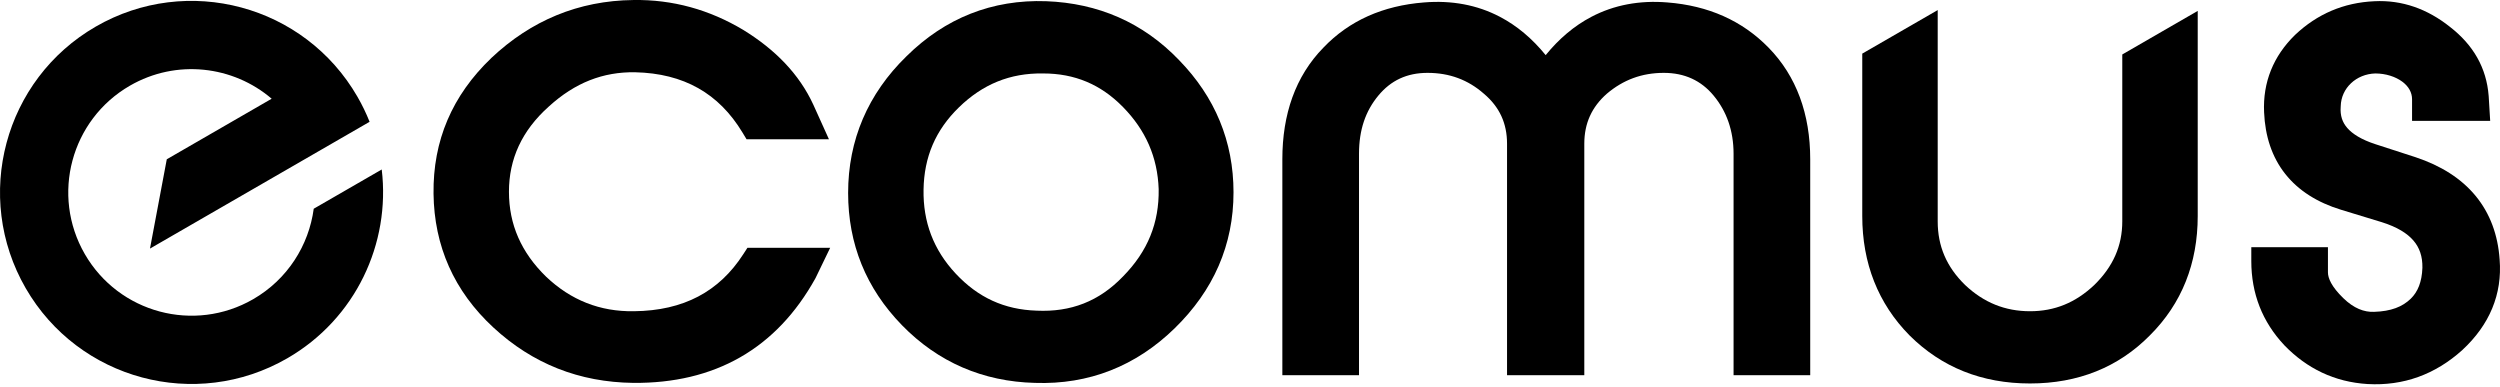
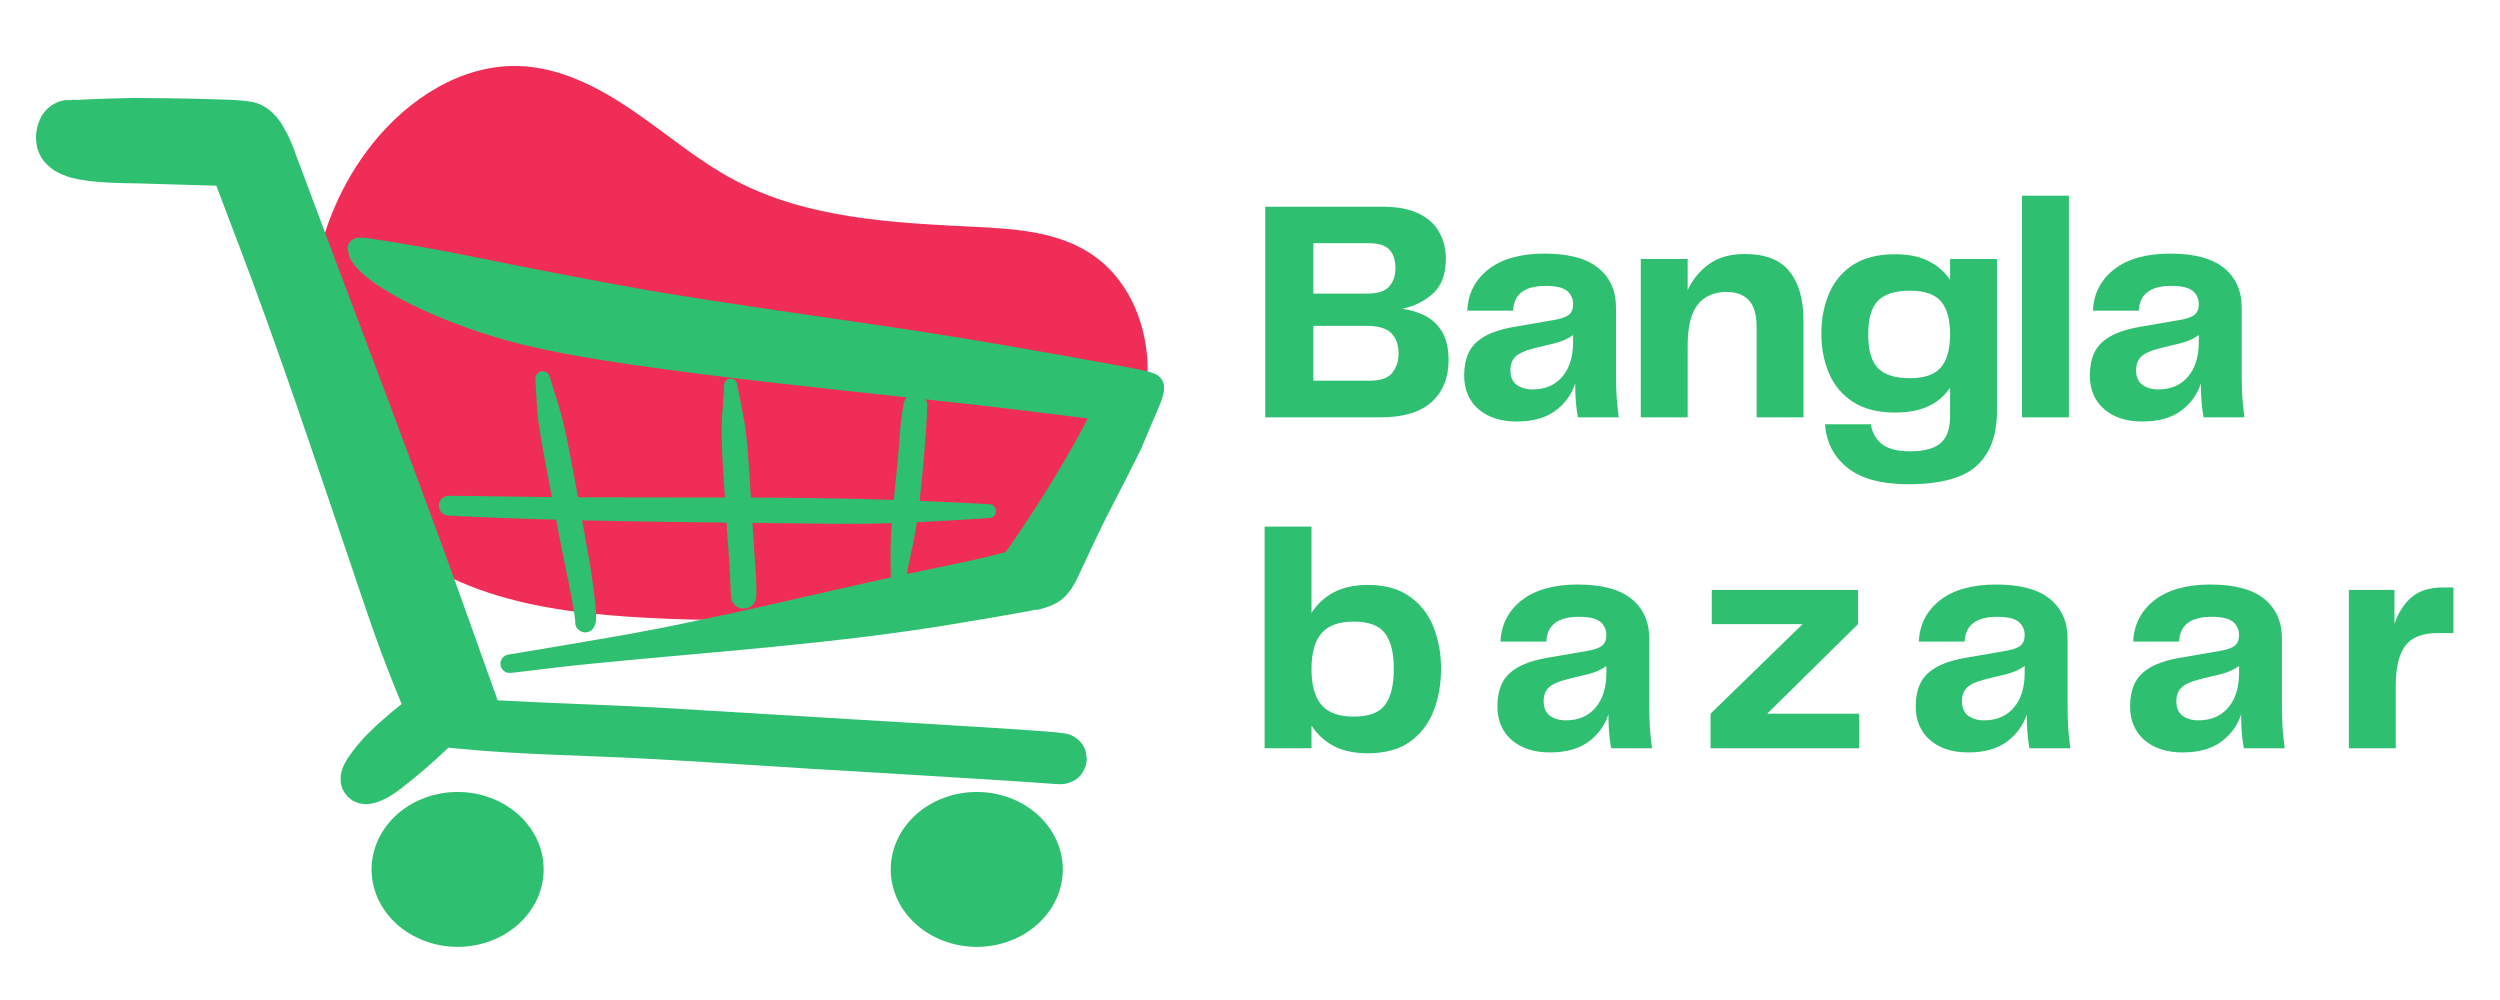
- <svg xmlns="http://www.w3.org/2000/svg" width="136" height="21" viewBox="0 0 136 21" fill="black">
-   <g>
-     <path fill-rule="evenodd" clip-rule="evenodd" d="M15.629 19.491C19.355 17.34 21.249 13.236 20.766 9.22L17.067 11.355C16.8 13.345 15.646 15.194 13.773 16.276C10.566 18.127 6.465 17.028 4.613 13.821C2.761 10.614 3.86 6.513 7.067 4.661C9.596 3.201 12.68 3.575 14.779 5.37L9.073 8.665L8.159 13.523L20.106 6.626C19.921 6.162 19.7 5.705 19.443 5.259C16.566 0.276 10.194 -1.431 5.211 1.446C0.228 4.323 -1.479 10.694 1.398 15.678C4.275 20.661 10.646 22.368 15.629 19.491Z" />
-     <path d="M115.452 2.963V12.044C115.452 13.375 114.95 14.507 113.928 15.504C112.905 16.47 111.771 16.931 110.432 16.931C109.087 16.931 107.922 16.467 106.902 15.504C105.888 14.515 105.411 13.386 105.411 12.044V0.548L101.307 2.917V11.753C101.307 14.318 102.168 16.51 103.875 18.242L103.878 18.245L103.881 18.248C105.623 19.98 107.814 20.861 110.432 20.861C113.046 20.861 115.24 19.981 116.952 18.245C118.695 16.511 119.556 14.317 119.556 11.753V0.593L115.452 2.963Z" />
-     <path d="M45.161 13.481L44.366 15.126L44.356 15.144C43.306 17.035 41.946 18.476 40.269 19.435C38.592 20.394 36.644 20.846 34.457 20.829L34.454 20.829C31.508 20.794 28.969 19.785 26.84 17.816C24.698 15.835 23.619 13.383 23.584 10.537C23.548 7.652 24.594 5.198 26.731 3.153L26.733 3.151L26.735 3.148C28.891 1.119 31.462 0.037 34.452 0.001C36.594 -0.033 38.594 0.526 40.436 1.629L40.44 1.632L40.444 1.634C42.166 2.695 43.478 4.025 44.249 5.705L44.25 5.707L45.094 7.575H40.612L40.387 7.203C39.103 5.081 37.2 3.991 34.547 3.931C32.814 3.903 31.283 4.494 29.86 5.791L29.857 5.794L29.854 5.796C28.383 7.112 27.687 8.654 27.687 10.431C27.687 12.217 28.357 13.736 29.709 15.053C31.055 16.333 32.645 16.96 34.484 16.931L34.486 16.931L34.488 16.931C37.191 16.902 39.124 15.859 40.431 13.834L40.66 13.481H45.161Z" />
-     <path fill-rule="evenodd" clip-rule="evenodd" d="M56.915 0.066C59.73 0.171 62.177 1.22 64.142 3.271C66.097 5.279 67.103 7.688 67.103 10.463C67.103 13.316 66.021 15.796 63.894 17.867C61.795 19.91 59.238 20.932 56.298 20.829C53.477 20.758 51.031 19.706 49.067 17.691C47.106 15.678 46.138 13.265 46.138 10.496C46.138 7.618 47.214 5.106 49.311 3.063C51.412 0.984 53.973 -0.038 56.915 0.066ZM56.387 16.899L56.392 16.9C58.254 16.986 59.788 16.395 61.089 15.042L61.092 15.039L61.095 15.036C62.444 13.664 63.061 12.117 63.032 10.289C62.971 8.546 62.322 7.079 61.094 5.826C59.88 4.586 58.459 3.996 56.753 3.996H56.746L56.74 3.996C54.942 3.967 53.452 4.588 52.167 5.838C50.889 7.082 50.271 8.538 50.241 10.315C50.211 12.065 50.774 13.585 51.993 14.888C53.215 16.194 54.643 16.842 56.382 16.899L56.387 16.899Z" />
-     <path d="M98.476 20.41H94.306V8.367C94.306 7.106 93.927 6.052 93.219 5.198C92.543 4.382 91.642 3.964 90.511 3.964C89.314 3.964 88.303 4.345 87.415 5.096C86.591 5.82 86.186 6.71 86.186 7.819V20.41H81.983V7.819C81.983 6.71 81.579 5.823 80.726 5.1L80.721 5.096L80.716 5.092C79.867 4.347 78.859 3.964 77.658 3.964C76.534 3.964 75.663 4.377 74.983 5.198C74.282 6.044 73.93 7.063 73.93 8.367V20.41H69.76V8.658C69.76 6.224 70.467 4.152 71.991 2.594C73.397 1.119 75.24 0.308 77.462 0.133C78.971 0.009 80.357 0.265 81.595 0.914C82.533 1.405 83.361 2.108 84.085 2.999C84.809 2.108 85.636 1.405 86.574 0.914C87.812 0.265 89.199 0.009 90.708 0.133C92.933 0.308 94.772 1.121 96.208 2.59C97.729 4.143 98.476 6.213 98.476 8.658V20.41Z" />
-     <path d="M126.64 13.448V14.817C126.64 15.133 126.834 15.595 127.473 16.217C128.05 16.779 128.612 16.986 129.144 16.964L129.148 16.964L129.152 16.964C130.072 16.936 130.691 16.691 131.145 16.25C131.53 15.875 131.75 15.34 131.779 14.57C131.791 13.941 131.617 13.466 131.293 13.088C130.957 12.696 130.408 12.349 129.571 12.087L129.568 12.086L127.354 11.411C126.076 11.02 125.042 10.378 124.317 9.461C123.592 8.544 123.222 7.409 123.167 6.11C123.091 4.477 123.673 3.047 124.851 1.9L124.856 1.895L124.86 1.891C126.051 0.768 127.487 0.14 129.173 0.067C130.679 -0.008 132.054 0.488 133.274 1.459C134.554 2.45 135.267 3.701 135.383 5.215L135.384 5.221L135.466 6.576H131.216V5.401C131.216 5.033 131.034 4.701 130.679 4.439C130.316 4.172 129.793 3.998 129.219 3.996C128.181 4.024 127.359 4.791 127.336 5.773L127.335 5.792L127.334 5.811C127.298 6.289 127.425 6.655 127.691 6.961C127.973 7.286 128.459 7.596 129.223 7.844L131.413 8.554L131.415 8.555C132.781 9.01 133.886 9.702 134.672 10.655C135.46 11.611 135.887 12.779 135.98 14.117C136.131 16.005 135.431 17.672 133.951 19.041L133.948 19.044L133.944 19.048C132.472 20.373 130.744 21.001 128.801 20.892L128.799 20.892L128.797 20.892C126.996 20.782 125.491 20.044 124.272 18.786L124.268 18.782L124.264 18.777C123.068 17.504 122.471 15.966 122.471 14.204V13.448H126.64Z" />
+ <svg xmlns="http://www.w3.org/2000/svg" width="250" zoomAndPan="magnify" viewBox="0 0 187.5 75" height="100" preserveAspectRatio="xMidYMid meet" version="1.0">
+   <defs>
+     <g />
+   </defs>
+   <path fill="#ef2d56" d="M 24.395 31.125 C 22.086 24.352 23.449 16.445 27.895 10.832 C 30.578 7.445 34.605 4.809 38.926 4.953 C 42.016 5.055 44.891 6.539 47.441 8.281 C 49.992 10.023 52.355 12.059 55.086 13.508 C 60.531 16.398 66.926 16.711 73.086 17.012 C 76.051 17.156 79.164 17.355 81.676 18.941 C 85.684 21.473 86.973 27.086 85.457 31.578 C 83.938 36.07 80.168 39.492 76.008 41.762 C 67.738 46.273 57.898 46.852 48.492 46.336 C 44.484 46.117 40.449 45.707 36.633 44.453 C 32.82 43.195 29.215 41.031 26.809 37.816 C 24.398 34.605 23.332 30.266 24.398 31.125 Z M 24.395 31.125 " fill-opacity="1" fill-rule="nonzero" />
+   <path fill="#2fbf71" d="M 40.375 31.594 C 40.383 31.641 40.391 31.707 40.398 31.754 C 40.391 31.699 40.383 31.645 40.375 31.594 Z M 40.375 31.594 " fill-opacity="1" fill-rule="nonzero" />
+   <path fill="#2fbf71" d="M 87.016 28.309 C 86.738 28.027 86.348 27.926 85.977 27.836 C 85.48 27.719 84.977 27.621 84.473 27.527 C 83.246 27.309 82.023 27.074 80.793 26.855 C 76.602 26.109 72.41 25.371 68.199 24.734 C 61.695 23.754 55.172 22.879 48.684 21.785 C 45.293 21.184 41.906 20.539 38.527 19.867 C 35.977 19.367 33.434 18.816 30.867 18.391 C 30.035 18.246 29.207 18.102 28.371 17.984 C 27.836 17.91 27.293 17.77 26.75 17.844 C 26.465 17.898 26.188 18.102 26.109 18.395 C 26.074 18.496 26.074 18.605 26.094 18.711 C 26.113 18.816 26.137 18.926 26.152 19.035 C 26.156 19.074 26.164 19.113 26.172 19.156 C 26.875 21.367 33.445 24.457 39.316 25.875 C 41.875 26.492 44.473 26.918 47.078 27.309 C 54.031 28.324 61.023 29.043 68.008 29.801 C 67.918 29.895 67.848 30.02 67.797 30.172 C 67.48 31.629 67.484 33.199 67.262 35.223 C 67.191 35.98 67.109 36.738 67.035 37.496 C 66.367 37.473 65.699 37.453 65.031 37.434 C 62.125 37.359 59.219 37.328 56.316 37.316 C 56.18 35.094 56.055 32.777 55.758 31.211 C 55.766 31.281 55.777 31.355 55.785 31.426 C 55.66 30.613 55.574 30.348 55.484 29.855 C 55.43 29.598 55.387 29.344 55.328 29.09 C 55.328 29.078 55.328 29.07 55.324 29.062 C 55.312 28.988 55.301 28.914 55.289 28.84 C 55.289 28.816 55.285 28.789 55.277 28.766 C 55.281 28.77 55.281 28.773 55.281 28.777 C 55.281 28.773 55.281 28.77 55.277 28.766 C 55.258 28.676 55.215 28.594 55.148 28.531 C 55.023 28.402 54.836 28.363 54.664 28.402 C 54.281 28.516 54.285 28.883 54.293 29.215 C 54.297 29.168 54.305 29.121 54.312 29.074 C 54.273 29.301 54.273 29.535 54.254 29.762 C 54.242 29.949 54.227 30.133 54.219 30.32 C 54.227 30.258 54.234 30.199 54.242 30.141 C 53.996 32.301 54.195 34.48 54.324 36.645 C 54.336 36.867 54.352 37.09 54.367 37.309 C 50.695 37.301 47.023 37.316 43.352 37.297 C 43.086 35.832 42.812 34.367 42.516 32.91 C 42.281 31.676 41.938 30.473 41.543 29.281 C 41.449 28.977 41.355 28.668 41.262 28.363 C 41.254 28.332 41.23 28.27 41.211 28.219 C 41.219 28.23 41.223 28.246 41.23 28.266 C 41.219 28.188 41.184 28.121 41.133 28.062 C 41.055 27.945 40.914 27.863 40.773 27.855 C 40.508 27.805 40.242 27.996 40.172 28.25 C 40.148 28.305 40.152 28.395 40.156 28.461 C 40.168 28.754 40.191 29.051 40.207 29.344 C 40.281 30.496 40.266 30.719 40.371 31.539 C 40.367 31.531 40.367 31.527 40.367 31.527 C 40.367 31.539 40.371 31.551 40.371 31.566 C 40.375 31.574 40.375 31.582 40.375 31.594 C 40.375 31.586 40.375 31.582 40.375 31.574 C 40.613 33.312 40.977 35.031 41.293 36.758 C 41.324 36.934 41.359 37.109 41.391 37.281 C 40.871 37.277 40.348 37.273 39.828 37.266 C 38.367 37.25 36.91 37.223 35.449 37.199 C 34.965 37.191 34.484 37.191 34 37.188 C 33.789 37.195 33.559 37.148 33.363 37.25 C 32.629 37.539 32.84 38.668 33.648 38.672 C 36.336 38.809 39.023 38.906 41.711 38.977 C 42.012 40.559 42.32 42.141 42.652 43.715 C 42.82 44.52 42.961 45.332 43.09 46.148 C 43.094 46.191 43.102 46.258 43.105 46.301 C 43.113 46.395 43.129 46.484 43.145 46.578 L 43.145 46.582 C 43.051 47.227 43.863 47.742 44.418 47.211 C 44.539 47.082 44.609 46.945 44.652 46.781 C 44.66 46.742 44.664 46.703 44.672 46.668 C 44.668 46.688 44.664 46.707 44.66 46.73 C 44.695 46.652 44.691 46.57 44.695 46.488 C 44.699 46.441 44.707 46.395 44.711 46.348 C 44.699 46.418 44.691 46.488 44.68 46.559 C 44.758 46.125 44.676 45.672 44.641 45.238 C 44.508 43.898 44.293 42.57 44.059 41.25 C 43.922 40.508 43.793 39.77 43.66 39.027 C 47.27 39.109 50.879 39.156 54.492 39.195 C 54.617 41.027 54.75 42.863 54.824 44.699 C 54.863 45.949 56.676 45.957 56.727 44.699 C 56.762 43.695 56.652 42.699 56.594 41.699 C 56.543 40.871 56.488 40.043 56.434 39.215 C 58.426 39.234 60.414 39.258 62.402 39.281 C 63.895 39.301 65.391 39.281 66.883 39.234 C 66.82 40.105 66.781 40.98 66.793 41.855 C 66.797 42.34 66.805 42.824 66.809 43.309 C 66.383 43.398 65.961 43.492 65.539 43.586 C 61.168 44.543 56.824 45.617 52.441 46.508 C 48.172 47.449 43.852 48.125 39.547 48.859 C 39.184 48.93 38.82 48.98 38.453 49.039 C 38.258 49.074 38.047 49.078 37.875 49.184 C 37.648 49.328 37.484 49.602 37.543 49.875 C 37.562 50.141 37.781 50.379 38.039 50.449 C 38.246 50.496 38.449 50.453 38.656 50.43 C 39.258 50.359 39.863 50.285 40.465 50.215 C 40.867 50.168 41.25 50.121 41.629 50.074 C 42.207 50.008 42.785 49.941 43.363 49.875 C 53.043 48.898 62.781 48.312 72.383 46.66 C 73.875 46.418 75.359 46.152 76.848 45.891 L 76.602 45.926 C 76.926 45.879 77.254 45.82 77.574 45.746 C 77.844 45.762 78.113 45.656 78.371 45.586 C 78.762 45.453 79.164 45.309 79.496 45.055 C 80.348 44.465 80.754 43.469 81.18 42.559 C 81.953 40.879 82.746 39.207 83.605 37.566 C 84.164 36.496 84.711 35.418 85.25 34.336 C 85.387 34.004 85.609 33.691 85.715 33.344 C 85.832 33.066 85.953 32.789 86.07 32.508 C 86.168 32.273 86.266 32.039 86.363 31.805 C 86.363 31.797 86.367 31.789 86.375 31.777 C 86.52 31.457 86.727 30.988 87.059 30.168 C 87.129 29.977 87.199 29.789 87.238 29.594 L 87.234 29.609 C 87.348 29.168 87.359 28.656 87.012 28.309 Z M 80.512 33.375 C 79.094 35.895 77.543 38.336 75.91 40.719 C 75.754 40.945 75.594 41.168 75.434 41.395 C 74.035 41.793 72.609 42.086 71.184 42.387 C 70.125 42.609 69.062 42.828 68.004 43.055 C 68.012 43 68.02 42.945 68.027 42.891 C 68.02 42.941 68.012 42.996 68.004 43.051 C 68.008 43.043 68.008 43.035 68.012 43.027 C 68.148 42.234 68.348 41.449 68.504 40.656 C 68.652 39.84 68.715 39.492 68.762 39.164 C 70.418 39.09 72.074 38.992 73.73 38.883 C 73.84 38.875 73.949 38.867 74.059 38.859 C 74.078 38.859 74.094 38.859 74.113 38.855 C 74.125 38.855 74.133 38.855 74.145 38.852 C 74.297 38.859 74.445 38.809 74.551 38.699 C 74.867 38.391 74.637 37.805 74.184 37.816 C 72.449 37.719 70.711 37.637 68.973 37.566 C 69.223 35.395 69.508 31.859 69.543 30.543 C 69.57 30.309 69.52 30.109 69.426 29.953 C 69.57 29.969 69.715 29.984 69.859 30 C 73.629 30.391 78.094 30.949 81.586 31.383 C 81.234 32.051 80.883 32.719 80.512 33.379 Z M 80.512 33.375 " fill-opacity="1" fill-rule="nonzero" />
+   <path fill="#2fbf71" d="M 81.438 56.387 C 81.23 55.605 80.48 55.023 79.676 54.988 C 79.324 54.934 78.969 54.895 78.609 54.871 C 76.758 54.734 74.906 54.613 73.055 54.5 C 65.09 54.027 57.129 53.527 49.168 53.059 C 45.219 52.852 41.27 52.742 37.324 52.523 C 35.754 48.129 33.398 41.477 31.434 36.242 C 28.531 28.379 25.516 20.555 22.602 12.695 C 22.465 12.336 22.332 11.973 22.195 11.613 C 21.992 11.008 21.746 10.418 21.445 9.852 C 21.375 9.715 21.398 9.777 21.438 9.875 C 20.977 8.859 20.141 7.953 19.043 7.668 C 17.969 7.461 16.867 7.48 15.777 7.438 C 13.859 7.379 11.938 7.355 10.016 7.348 C 8.828 7.371 7.641 7.402 6.453 7.457 C 6.223 7.469 5.996 7.48 5.766 7.5 C 5.699 7.492 5.633 7.488 5.566 7.48 C 5.465 7.477 5.367 7.488 5.273 7.512 C 5.203 7.508 5.137 7.504 5.066 7.508 C 4.719 7.492 4.363 7.625 4.055 7.793 C 4.004 7.816 3.953 7.844 3.906 7.875 C 3.582 8.082 3.352 8.355 3.133 8.672 C 3 8.941 2.875 9.219 2.797 9.512 C 2.742 9.781 2.699 10.062 2.688 10.34 C 2.703 10.57 2.746 10.812 2.781 11.047 C 2.859 11.324 2.973 11.602 3.121 11.848 C 3.367 12.23 3.699 12.531 4.07 12.785 C 4.473 13.035 4.926 13.203 5.379 13.34 C 7.027 13.73 8.742 13.723 10.43 13.758 C 12.359 13.824 14.293 13.863 16.223 13.926 C 16.785 15.402 17.348 16.875 17.902 18.352 C 20.887 26.184 23.523 34.141 26.223 42.074 C 27.23 45.047 28.203 48.035 29.375 50.949 C 29.32 50.816 29.266 50.684 29.211 50.555 C 29.52 51.301 29.812 52.055 30.121 52.805 C 29.691 53.141 29.27 53.484 28.859 53.844 C 28.973 53.758 29.086 53.668 29.203 53.582 C 28.551 54.074 27.957 54.664 27.379 55.242 C 26.922 55.73 26.504 56.25 26.125 56.801 C 25.887 57.145 25.695 57.535 25.598 57.941 C 25.492 58.453 25.539 58.953 25.812 59.406 C 25.906 59.523 25.984 59.652 26.086 59.758 C 26.215 59.867 26.348 59.98 26.488 60.07 C 26.633 60.129 26.773 60.191 26.918 60.246 C 27.094 60.281 27.273 60.301 27.449 60.32 C 28.422 60.27 29.285 59.742 30.035 59.168 C 31.242 58.254 32.383 57.254 33.484 56.215 C 33.535 56.168 33.586 56.121 33.641 56.07 C 33.871 56.102 34.102 56.125 34.336 56.145 C 39.25 56.625 44.191 56.652 49.117 56.938 C 53.051 57.148 56.98 57.426 60.914 57.664 C 65.391 57.934 69.871 58.191 74.344 58.477 C 75.785 58.566 77.223 58.66 78.66 58.766 C 79.215 58.793 79.824 58.91 80.332 58.641 C 81.043 58.402 81.508 57.633 81.508 56.898 C 81.484 56.727 81.461 56.559 81.438 56.391 Z M 81.438 56.387 " fill-opacity="1" fill-rule="nonzero" />
+   <path fill="#2fbf71" d="M 40.773 65.207 C 40.773 65.586 40.734 65.965 40.652 66.34 C 40.57 66.715 40.445 67.078 40.285 67.43 C 40.121 67.781 39.922 68.117 39.688 68.434 C 39.453 68.75 39.184 69.043 38.887 69.312 C 38.586 69.582 38.258 69.824 37.906 70.035 C 37.555 70.246 37.184 70.426 36.793 70.57 C 36.398 70.719 35.996 70.828 35.582 70.902 C 35.164 70.977 34.746 71.016 34.32 71.016 C 33.898 71.016 33.477 70.977 33.062 70.902 C 32.648 70.828 32.242 70.719 31.852 70.57 C 31.461 70.426 31.09 70.246 30.738 70.035 C 30.383 69.824 30.059 69.582 29.758 69.312 C 29.457 69.043 29.191 68.75 28.957 68.434 C 28.719 68.117 28.523 67.781 28.359 67.43 C 28.199 67.078 28.074 66.715 27.992 66.34 C 27.91 65.965 27.867 65.586 27.867 65.207 C 27.867 64.824 27.91 64.445 27.992 64.074 C 28.074 63.699 28.199 63.336 28.359 62.984 C 28.523 62.633 28.719 62.297 28.957 61.98 C 29.191 61.664 29.457 61.367 29.758 61.098 C 30.059 60.828 30.383 60.59 30.738 60.375 C 31.09 60.164 31.461 59.984 31.852 59.84 C 32.242 59.695 32.648 59.582 33.062 59.508 C 33.477 59.434 33.898 59.398 34.32 59.398 C 34.746 59.398 35.164 59.434 35.582 59.508 C 35.996 59.582 36.398 59.695 36.793 59.84 C 37.184 59.984 37.555 60.164 37.906 60.375 C 38.258 60.59 38.586 60.828 38.887 61.098 C 39.184 61.367 39.453 61.664 39.688 61.98 C 39.922 62.297 40.121 62.633 40.285 62.984 C 40.445 63.336 40.57 63.699 40.652 64.074 C 40.734 64.445 40.773 64.824 40.773 65.207 Z M 40.773 65.207 " fill-opacity="1" fill-rule="nonzero" />
+   <path fill="#2fbf71" d="M 79.711 65.207 C 79.711 65.586 79.668 65.965 79.586 66.34 C 79.504 66.715 79.383 67.078 79.219 67.43 C 79.059 67.781 78.859 68.117 78.625 68.434 C 78.387 68.75 78.121 69.043 77.82 69.312 C 77.52 69.582 77.195 69.824 76.844 70.035 C 76.492 70.246 76.117 70.426 75.727 70.57 C 75.336 70.719 74.934 70.828 74.516 70.902 C 74.102 70.977 73.68 71.016 73.258 71.016 C 72.832 71.016 72.414 70.977 72 70.902 C 71.582 70.828 71.18 70.719 70.789 70.57 C 70.395 70.426 70.023 70.246 69.672 70.035 C 69.32 69.824 68.992 69.582 68.695 69.312 C 68.395 69.043 68.129 68.75 67.891 68.434 C 67.656 68.117 67.457 67.781 67.297 67.43 C 67.133 67.078 67.012 66.715 66.93 66.34 C 66.844 65.965 66.805 65.586 66.805 65.207 C 66.805 64.824 66.844 64.445 66.93 64.074 C 67.012 63.699 67.133 63.336 67.297 62.984 C 67.457 62.633 67.656 62.297 67.891 61.98 C 68.129 61.664 68.395 61.367 68.695 61.098 C 68.992 60.828 69.32 60.59 69.672 60.375 C 70.023 60.164 70.395 59.984 70.789 59.84 C 71.18 59.695 71.582 59.582 72 59.508 C 72.414 59.434 72.832 59.398 73.258 59.398 C 73.68 59.398 74.102 59.434 74.516 59.508 C 74.934 59.582 75.336 59.695 75.727 59.84 C 76.117 59.984 76.492 60.164 76.844 60.375 C 77.195 60.59 77.52 60.828 77.82 61.098 C 78.121 61.367 78.387 61.664 78.625 61.98 C 78.859 62.297 79.059 62.633 79.219 62.984 C 79.383 63.336 79.504 63.699 79.586 64.074 C 79.668 64.445 79.711 64.824 79.711 65.207 Z M 79.711 65.207 " fill-opacity="1" fill-rule="nonzero" />
+   <g fill="#2fbf71" fill-opacity="1">
+     <g transform="translate(93.51824, 31.30148)">
+       <g>
+         <path d="M 11.656 -8.141 C 12.32 -8.047 12.914 -7.859 13.438 -7.578 C 13.957 -7.297 14.367 -6.891 14.672 -6.359 C 14.973 -5.828 15.125 -5.141 15.125 -4.297 C 15.125 -2.961 14.695 -1.91 13.844 -1.141 C 12.988 -0.379 11.711 0 10.016 0 L 1.375 0 L 1.375 -15.797 L 10.188 -15.797 C 11.312 -15.797 12.223 -15.617 12.922 -15.266 C 13.617 -14.922 14.125 -14.453 14.438 -13.859 C 14.758 -13.266 14.922 -12.613 14.922 -11.906 C 14.922 -10.75 14.602 -9.879 13.969 -9.297 C 13.332 -8.723 12.562 -8.336 11.656 -8.141 Z M 9.125 -13.062 L 4.984 -13.062 L 4.984 -9.281 L 9 -9.281 C 9.789 -9.281 10.344 -9.453 10.656 -9.797 C 10.977 -10.148 11.141 -10.613 11.141 -11.188 C 11.141 -11.789 10.988 -12.254 10.688 -12.578 C 10.383 -12.898 9.863 -13.062 9.125 -13.062 Z M 9.219 -2.75 C 10.02 -2.75 10.578 -2.941 10.891 -3.328 C 11.211 -3.723 11.375 -4.211 11.375 -4.797 C 11.375 -5.43 11.195 -5.93 10.844 -6.297 C 10.488 -6.672 9.875 -6.859 9 -6.859 L 4.984 -6.859 L 4.984 -2.75 Z M 9.219 -2.75 " />
+       </g>
+     </g>
+   </g>
+   <g fill="#2fbf71" fill-opacity="1">
+     <g transform="translate(108.7645, 31.30148)">
+       <g>
+         <path d="M 4.984 0.312 C 3.785 0.312 2.828 0 2.109 -0.625 C 1.398 -1.25 1.047 -2.094 1.047 -3.156 C 1.047 -3.789 1.156 -4.348 1.375 -4.828 C 1.594 -5.316 1.988 -5.727 2.562 -6.062 C 3.133 -6.395 3.926 -6.645 4.938 -6.812 L 7.75 -7.297 C 8.301 -7.391 8.68 -7.52 8.891 -7.688 C 9.109 -7.863 9.219 -8.129 9.219 -8.484 C 9.219 -8.891 9.07 -9.219 8.781 -9.469 C 8.488 -9.727 7.945 -9.859 7.156 -9.859 C 5.582 -9.859 4.77 -9.238 4.719 -8 L 1.281 -8 C 1.332 -9.27 1.859 -10.301 2.859 -11.094 C 3.867 -11.883 5.273 -12.281 7.078 -12.281 C 8.879 -12.281 10.223 -11.922 11.109 -11.203 C 11.992 -10.484 12.438 -9.488 12.438 -8.219 L 12.438 -3.094 C 12.438 -2.531 12.453 -2 12.484 -1.5 C 12.523 -1.008 12.578 -0.508 12.641 0 L 9.578 0 C 9.504 -0.395 9.453 -0.797 9.422 -1.203 C 9.391 -1.609 9.375 -2.055 9.375 -2.547 C 9.113 -1.723 8.617 -1.039 7.891 -0.5 C 7.172 0.039 6.203 0.312 4.984 0.312 Z M 6.172 -2.094 C 7.109 -2.094 7.848 -2.406 8.391 -3.031 C 8.941 -3.664 9.219 -4.539 9.219 -5.656 L 9.219 -6.172 C 8.914 -5.961 8.602 -5.801 8.281 -5.688 C 7.969 -5.582 7.629 -5.492 7.266 -5.422 L 6.266 -5.172 C 5.629 -5.016 5.176 -4.812 4.906 -4.562 C 4.645 -4.32 4.516 -3.973 4.516 -3.516 C 4.516 -3.035 4.672 -2.676 4.984 -2.438 C 5.305 -2.207 5.703 -2.094 6.172 -2.094 Z M 6.172 -2.094 " />
+       </g>
+     </g>
+   </g>
+   <g fill="#2fbf71" fill-opacity="1">
+     <g transform="translate(121.6835, 31.30148)">
+       <g>
+         <path d="M 9.172 -12.25 C 10.723 -12.25 11.844 -11.812 12.531 -10.938 C 13.227 -10.062 13.578 -8.848 13.578 -7.297 L 13.578 0 L 10.062 0 L 10.062 -6.75 C 10.062 -7.695 9.867 -8.375 9.484 -8.781 C 9.098 -9.195 8.539 -9.406 7.812 -9.406 C 6.875 -9.406 6.148 -9.086 5.641 -8.453 C 5.141 -7.816 4.891 -6.797 4.891 -5.391 L 4.891 0 L 1.375 0 L 1.375 -11.875 L 4.891 -11.875 L 4.891 -9.547 C 5.273 -10.359 5.812 -11.008 6.5 -11.5 C 7.195 -12 8.086 -12.25 9.172 -12.25 Z M 9.172 -12.25 " />
+       </g>
+     </g>
+   </g>
+   <g fill="#2fbf71" fill-opacity="1">
+     <g transform="translate(135.6473, 31.30148)">
+       <g>
+         <path d="M 10.609 -11.875 L 14.125 -11.875 L 14.125 -0.469 C 14.125 1.344 13.617 2.707 12.609 3.625 C 11.598 4.551 9.891 5.016 7.484 5.016 C 5.453 5.016 3.922 4.598 2.891 3.766 C 1.867 2.93 1.316 1.848 1.234 0.516 L 4.672 0.516 C 4.754 1.117 5.02 1.609 5.469 1.984 C 5.926 2.359 6.645 2.547 7.625 2.547 C 8.656 2.547 9.41 2.344 9.891 1.938 C 10.367 1.531 10.609 0.859 10.609 -0.078 L 10.609 -2.234 C 10.211 -1.629 9.676 -1.164 9 -0.844 C 8.32 -0.52 7.484 -0.359 6.484 -0.359 C 5.203 -0.359 4.148 -0.625 3.328 -1.156 C 2.516 -1.688 1.914 -2.398 1.531 -3.297 C 1.145 -4.203 0.953 -5.191 0.953 -6.266 C 0.953 -7.379 1.145 -8.383 1.531 -9.281 C 1.914 -10.188 2.516 -10.906 3.328 -11.438 C 4.148 -11.969 5.203 -12.234 6.484 -12.234 C 7.484 -12.234 8.32 -12.062 9 -11.719 C 9.676 -11.375 10.211 -10.906 10.609 -10.312 Z M 7.594 -2.938 C 8.688 -2.938 9.461 -3.207 9.922 -3.75 C 10.379 -4.289 10.609 -5.113 10.609 -6.219 C 10.609 -7.344 10.379 -8.172 9.922 -8.703 C 9.461 -9.234 8.688 -9.5 7.594 -9.5 C 6.488 -9.5 5.691 -9.25 5.203 -8.75 C 4.711 -8.25 4.469 -7.406 4.469 -6.219 C 4.469 -5.031 4.711 -4.188 5.203 -3.688 C 5.691 -3.188 6.488 -2.938 7.594 -2.938 Z M 7.594 -2.938 " />
+       </g>
+     </g>
+   </g>
+   <g fill="#2fbf71" fill-opacity="1">
+     <g transform="translate(150.2761, 31.30148)">
+       <g>
+         <path d="M 1.375 0 L 1.375 -16.625 L 4.891 -16.625 L 4.891 0 Z M 1.375 0 " />
+       </g>
+     </g>
+   </g>
+   <g fill="#2fbf71" fill-opacity="1">
+     <g transform="translate(155.6906, 31.30148)">
+       <g>
+         <path d="M 4.984 0.312 C 3.785 0.312 2.828 0 2.109 -0.625 C 1.398 -1.25 1.047 -2.094 1.047 -3.156 C 1.047 -3.789 1.156 -4.348 1.375 -4.828 C 1.594 -5.316 1.988 -5.727 2.562 -6.062 C 3.133 -6.395 3.926 -6.645 4.938 -6.812 L 7.75 -7.297 C 8.301 -7.391 8.68 -7.52 8.891 -7.688 C 9.109 -7.863 9.219 -8.129 9.219 -8.484 C 9.219 -8.891 9.07 -9.219 8.781 -9.469 C 8.488 -9.727 7.945 -9.859 7.156 -9.859 C 5.582 -9.859 4.77 -9.238 4.719 -8 L 1.281 -8 C 1.332 -9.27 1.859 -10.301 2.859 -11.094 C 3.867 -11.883 5.273 -12.281 7.078 -12.281 C 8.879 -12.281 10.223 -11.922 11.109 -11.203 C 11.992 -10.484 12.438 -9.488 12.438 -8.219 L 12.438 -3.094 C 12.438 -2.531 12.453 -2 12.484 -1.5 C 12.523 -1.008 12.578 -0.508 12.641 0 L 9.578 0 C 9.504 -0.395 9.453 -0.797 9.422 -1.203 C 9.391 -1.609 9.375 -2.055 9.375 -2.547 C 9.113 -1.723 8.617 -1.039 7.891 -0.5 C 7.172 0.039 6.203 0.312 4.984 0.312 Z M 6.172 -2.094 C 7.109 -2.094 7.848 -2.406 8.391 -3.031 C 8.941 -3.664 9.219 -4.539 9.219 -5.656 L 9.219 -6.172 C 8.914 -5.961 8.602 -5.801 8.281 -5.688 C 7.969 -5.582 7.629 -5.492 7.266 -5.422 L 6.266 -5.172 C 5.629 -5.016 5.176 -4.812 4.906 -4.562 C 4.645 -4.32 4.516 -3.973 4.516 -3.516 C 4.516 -3.035 4.672 -2.676 4.984 -2.438 C 5.305 -2.207 5.703 -2.094 6.172 -2.094 Z M 6.172 -2.094 " />
+       </g>
+     </g>
+   </g>
+   <g fill="#2fbf71" fill-opacity="1">
+     <g transform="translate(93.51824, 56.12026)">
+       <g>
+         <path d="M 9.078 -12.25 C 10.367 -12.25 11.414 -11.957 12.219 -11.375 C 13.031 -10.801 13.625 -10.035 14 -9.078 C 14.375 -8.117 14.562 -7.082 14.562 -5.969 C 14.562 -4.82 14.375 -3.766 14 -2.797 C 13.625 -1.836 13.031 -1.066 12.219 -0.484 C 11.414 0.086 10.367 0.375 9.078 0.375 C 8.055 0.375 7.195 0.191 6.5 -0.172 C 5.812 -0.547 5.258 -1.055 4.844 -1.703 L 4.844 0 L 1.328 0 L 1.328 -16.625 L 4.844 -16.625 L 4.844 -10.141 C 5.258 -10.805 5.812 -11.32 6.5 -11.688 C 7.195 -12.062 8.055 -12.25 9.078 -12.25 Z M 8 -2.375 C 9.125 -2.375 9.906 -2.66 10.344 -3.234 C 10.789 -3.816 11.016 -4.719 11.016 -5.938 C 11.016 -7.176 10.789 -8.078 10.344 -8.641 C 9.906 -9.211 9.125 -9.5 8 -9.5 C 6.895 -9.5 6.094 -9.207 5.594 -8.625 C 5.094 -8.051 4.844 -7.156 4.844 -5.938 C 4.844 -4.727 5.094 -3.832 5.594 -3.25 C 6.094 -2.664 6.895 -2.375 8 -2.375 Z M 8 -2.375 " />
+       </g>
+     </g>
+   </g>
+   <g fill="#2fbf71" fill-opacity="1">
+     <g transform="translate(111.2589, 56.12026)">
+       <g>
+         <path d="M 4.984 0.312 C 3.785 0.312 2.828 0 2.109 -0.625 C 1.398 -1.25 1.047 -2.094 1.047 -3.156 C 1.047 -3.789 1.156 -4.348 1.375 -4.828 C 1.594 -5.316 1.988 -5.727 2.562 -6.062 C 3.133 -6.395 3.926 -6.645 4.938 -6.812 L 7.75 -7.297 C 8.301 -7.391 8.68 -7.52 8.891 -7.688 C 9.109 -7.863 9.219 -8.129 9.219 -8.484 C 9.219 -8.891 9.07 -9.219 8.781 -9.469 C 8.488 -9.727 7.945 -9.859 7.156 -9.859 C 5.582 -9.859 4.77 -9.238 4.719 -8 L 1.281 -8 C 1.332 -9.27 1.859 -10.301 2.859 -11.094 C 3.867 -11.883 5.273 -12.281 7.078 -12.281 C 8.879 -12.281 10.223 -11.922 11.109 -11.203 C 11.992 -10.484 12.438 -9.488 12.438 -8.219 L 12.438 -3.094 C 12.438 -2.531 12.453 -2 12.484 -1.5 C 12.523 -1.008 12.578 -0.508 12.641 0 L 9.578 0 C 9.504 -0.395 9.453 -0.797 9.422 -1.203 C 9.391 -1.609 9.375 -2.055 9.375 -2.547 C 9.113 -1.723 8.617 -1.039 7.891 -0.5 C 7.172 0.039 6.203 0.312 4.984 0.312 Z M 6.172 -2.094 C 7.109 -2.094 7.848 -2.406 8.391 -3.031 C 8.941 -3.664 9.219 -4.539 9.219 -5.656 L 9.219 -6.172 C 8.914 -5.961 8.602 -5.801 8.281 -5.688 C 7.969 -5.582 7.629 -5.492 7.266 -5.422 L 6.266 -5.172 C 5.629 -5.016 5.176 -4.812 4.906 -4.562 C 4.645 -4.32 4.516 -3.973 4.516 -3.516 C 4.516 -3.035 4.672 -2.676 4.984 -2.438 C 5.305 -2.207 5.703 -2.094 6.172 -2.094 Z M 6.172 -2.094 " />
+       </g>
+     </g>
+   </g>
+   <g fill="#2fbf71" fill-opacity="1">
+     <g transform="translate(127.3372, 56.12026)">
+       <g>
+         <path d="M 5.203 -2.594 L 12.094 -2.594 L 12.094 0 L 0.953 0 L 0.953 -2.594 L 7.859 -9.312 L 1.047 -9.312 L 1.047 -11.875 L 12.016 -11.875 L 12.016 -9.312 Z M 5.203 -2.594 " />
+       </g>
+     </g>
+   </g>
+   <g fill="#2fbf71" fill-opacity="1">
+     <g transform="translate(142.6318, 56.12026)">
+       <g>
+         <path d="M 4.984 0.312 C 3.785 0.312 2.828 0 2.109 -0.625 C 1.398 -1.25 1.047 -2.094 1.047 -3.156 C 1.047 -3.789 1.156 -4.348 1.375 -4.828 C 1.594 -5.316 1.988 -5.727 2.562 -6.062 C 3.133 -6.395 3.926 -6.645 4.938 -6.812 L 7.75 -7.297 C 8.301 -7.391 8.68 -7.52 8.891 -7.688 C 9.109 -7.863 9.219 -8.129 9.219 -8.484 C 9.219 -8.891 9.07 -9.219 8.781 -9.469 C 8.488 -9.727 7.945 -9.859 7.156 -9.859 C 5.582 -9.859 4.77 -9.238 4.719 -8 L 1.281 -8 C 1.332 -9.27 1.859 -10.301 2.859 -11.094 C 3.867 -11.883 5.273 -12.281 7.078 -12.281 C 8.879 -12.281 10.223 -11.922 11.109 -11.203 C 11.992 -10.484 12.438 -9.488 12.438 -8.219 L 12.438 -3.094 C 12.438 -2.531 12.453 -2 12.484 -1.5 C 12.523 -1.008 12.578 -0.508 12.641 0 L 9.578 0 C 9.504 -0.395 9.453 -0.797 9.422 -1.203 C 9.391 -1.609 9.375 -2.055 9.375 -2.547 C 9.113 -1.723 8.617 -1.039 7.891 -0.5 C 7.172 0.039 6.203 0.312 4.984 0.312 Z M 6.172 -2.094 C 7.109 -2.094 7.848 -2.406 8.391 -3.031 C 8.941 -3.664 9.219 -4.539 9.219 -5.656 L 9.219 -6.172 C 8.914 -5.961 8.602 -5.801 8.281 -5.688 C 7.969 -5.582 7.629 -5.492 7.266 -5.422 L 6.266 -5.172 C 5.629 -5.016 5.176 -4.812 4.906 -4.562 C 4.645 -4.32 4.516 -3.973 4.516 -3.516 C 4.516 -3.035 4.672 -2.676 4.984 -2.438 C 5.305 -2.207 5.703 -2.094 6.172 -2.094 Z M 6.172 -2.094 " />
+       </g>
+     </g>
+   </g>
+   <g fill="#2fbf71" fill-opacity="1">
+     <g transform="translate(158.7101, 56.12026)">
+       <g>
+         <path d="M 4.984 0.312 C 3.785 0.312 2.828 0 2.109 -0.625 C 1.398 -1.25 1.047 -2.094 1.047 -3.156 C 1.047 -3.789 1.156 -4.348 1.375 -4.828 C 1.594 -5.316 1.988 -5.727 2.562 -6.062 C 3.133 -6.395 3.926 -6.645 4.938 -6.812 L 7.75 -7.297 C 8.301 -7.391 8.68 -7.52 8.891 -7.688 C 9.109 -7.863 9.219 -8.129 9.219 -8.484 C 9.219 -8.891 9.07 -9.219 8.781 -9.469 C 8.488 -9.727 7.945 -9.859 7.156 -9.859 C 5.582 -9.859 4.77 -9.238 4.719 -8 L 1.281 -8 C 1.332 -9.27 1.859 -10.301 2.859 -11.094 C 3.867 -11.883 5.273 -12.281 7.078 -12.281 C 8.879 -12.281 10.223 -11.922 11.109 -11.203 C 11.992 -10.484 12.438 -9.488 12.438 -8.219 L 12.438 -3.094 C 12.438 -2.531 12.453 -2 12.484 -1.5 C 12.523 -1.008 12.578 -0.508 12.641 0 L 9.578 0 C 9.504 -0.395 9.453 -0.797 9.422 -1.203 C 9.391 -1.609 9.375 -2.055 9.375 -2.547 C 9.113 -1.723 8.617 -1.039 7.891 -0.5 C 7.172 0.039 6.203 0.312 4.984 0.312 Z M 6.172 -2.094 C 7.109 -2.094 7.848 -2.406 8.391 -3.031 C 8.941 -3.664 9.219 -4.539 9.219 -5.656 L 9.219 -6.172 C 8.914 -5.961 8.602 -5.801 8.281 -5.688 C 7.969 -5.582 7.629 -5.492 7.266 -5.422 L 6.266 -5.172 C 5.629 -5.016 5.176 -4.812 4.906 -4.562 C 4.645 -4.32 4.516 -3.973 4.516 -3.516 C 4.516 -3.035 4.672 -2.676 4.984 -2.438 C 5.305 -2.207 5.703 -2.094 6.172 -2.094 Z M 6.172 -2.094 " />
+       </g>
+     </g>
+   </g>
+   <g fill="#2fbf71" fill-opacity="1">
+     <g transform="translate(174.7884, 56.12026)">
+       <g>
+         <path d="M 8.438 -12.062 L 9.219 -12.062 L 9.219 -8.641 L 8.047 -8.641 C 6.879 -8.641 6.062 -8.316 5.594 -7.672 C 5.125 -7.023 4.891 -6.023 4.891 -4.672 L 4.891 0 L 1.375 0 L 1.375 -11.875 L 4.797 -11.875 L 4.797 -9.328 C 5.078 -10.172 5.504 -10.836 6.078 -11.328 C 6.648 -11.816 7.438 -12.062 8.438 -12.062 Z M 8.438 -12.062 " />
+       </g>
+     </g>
  </g>
</svg>
